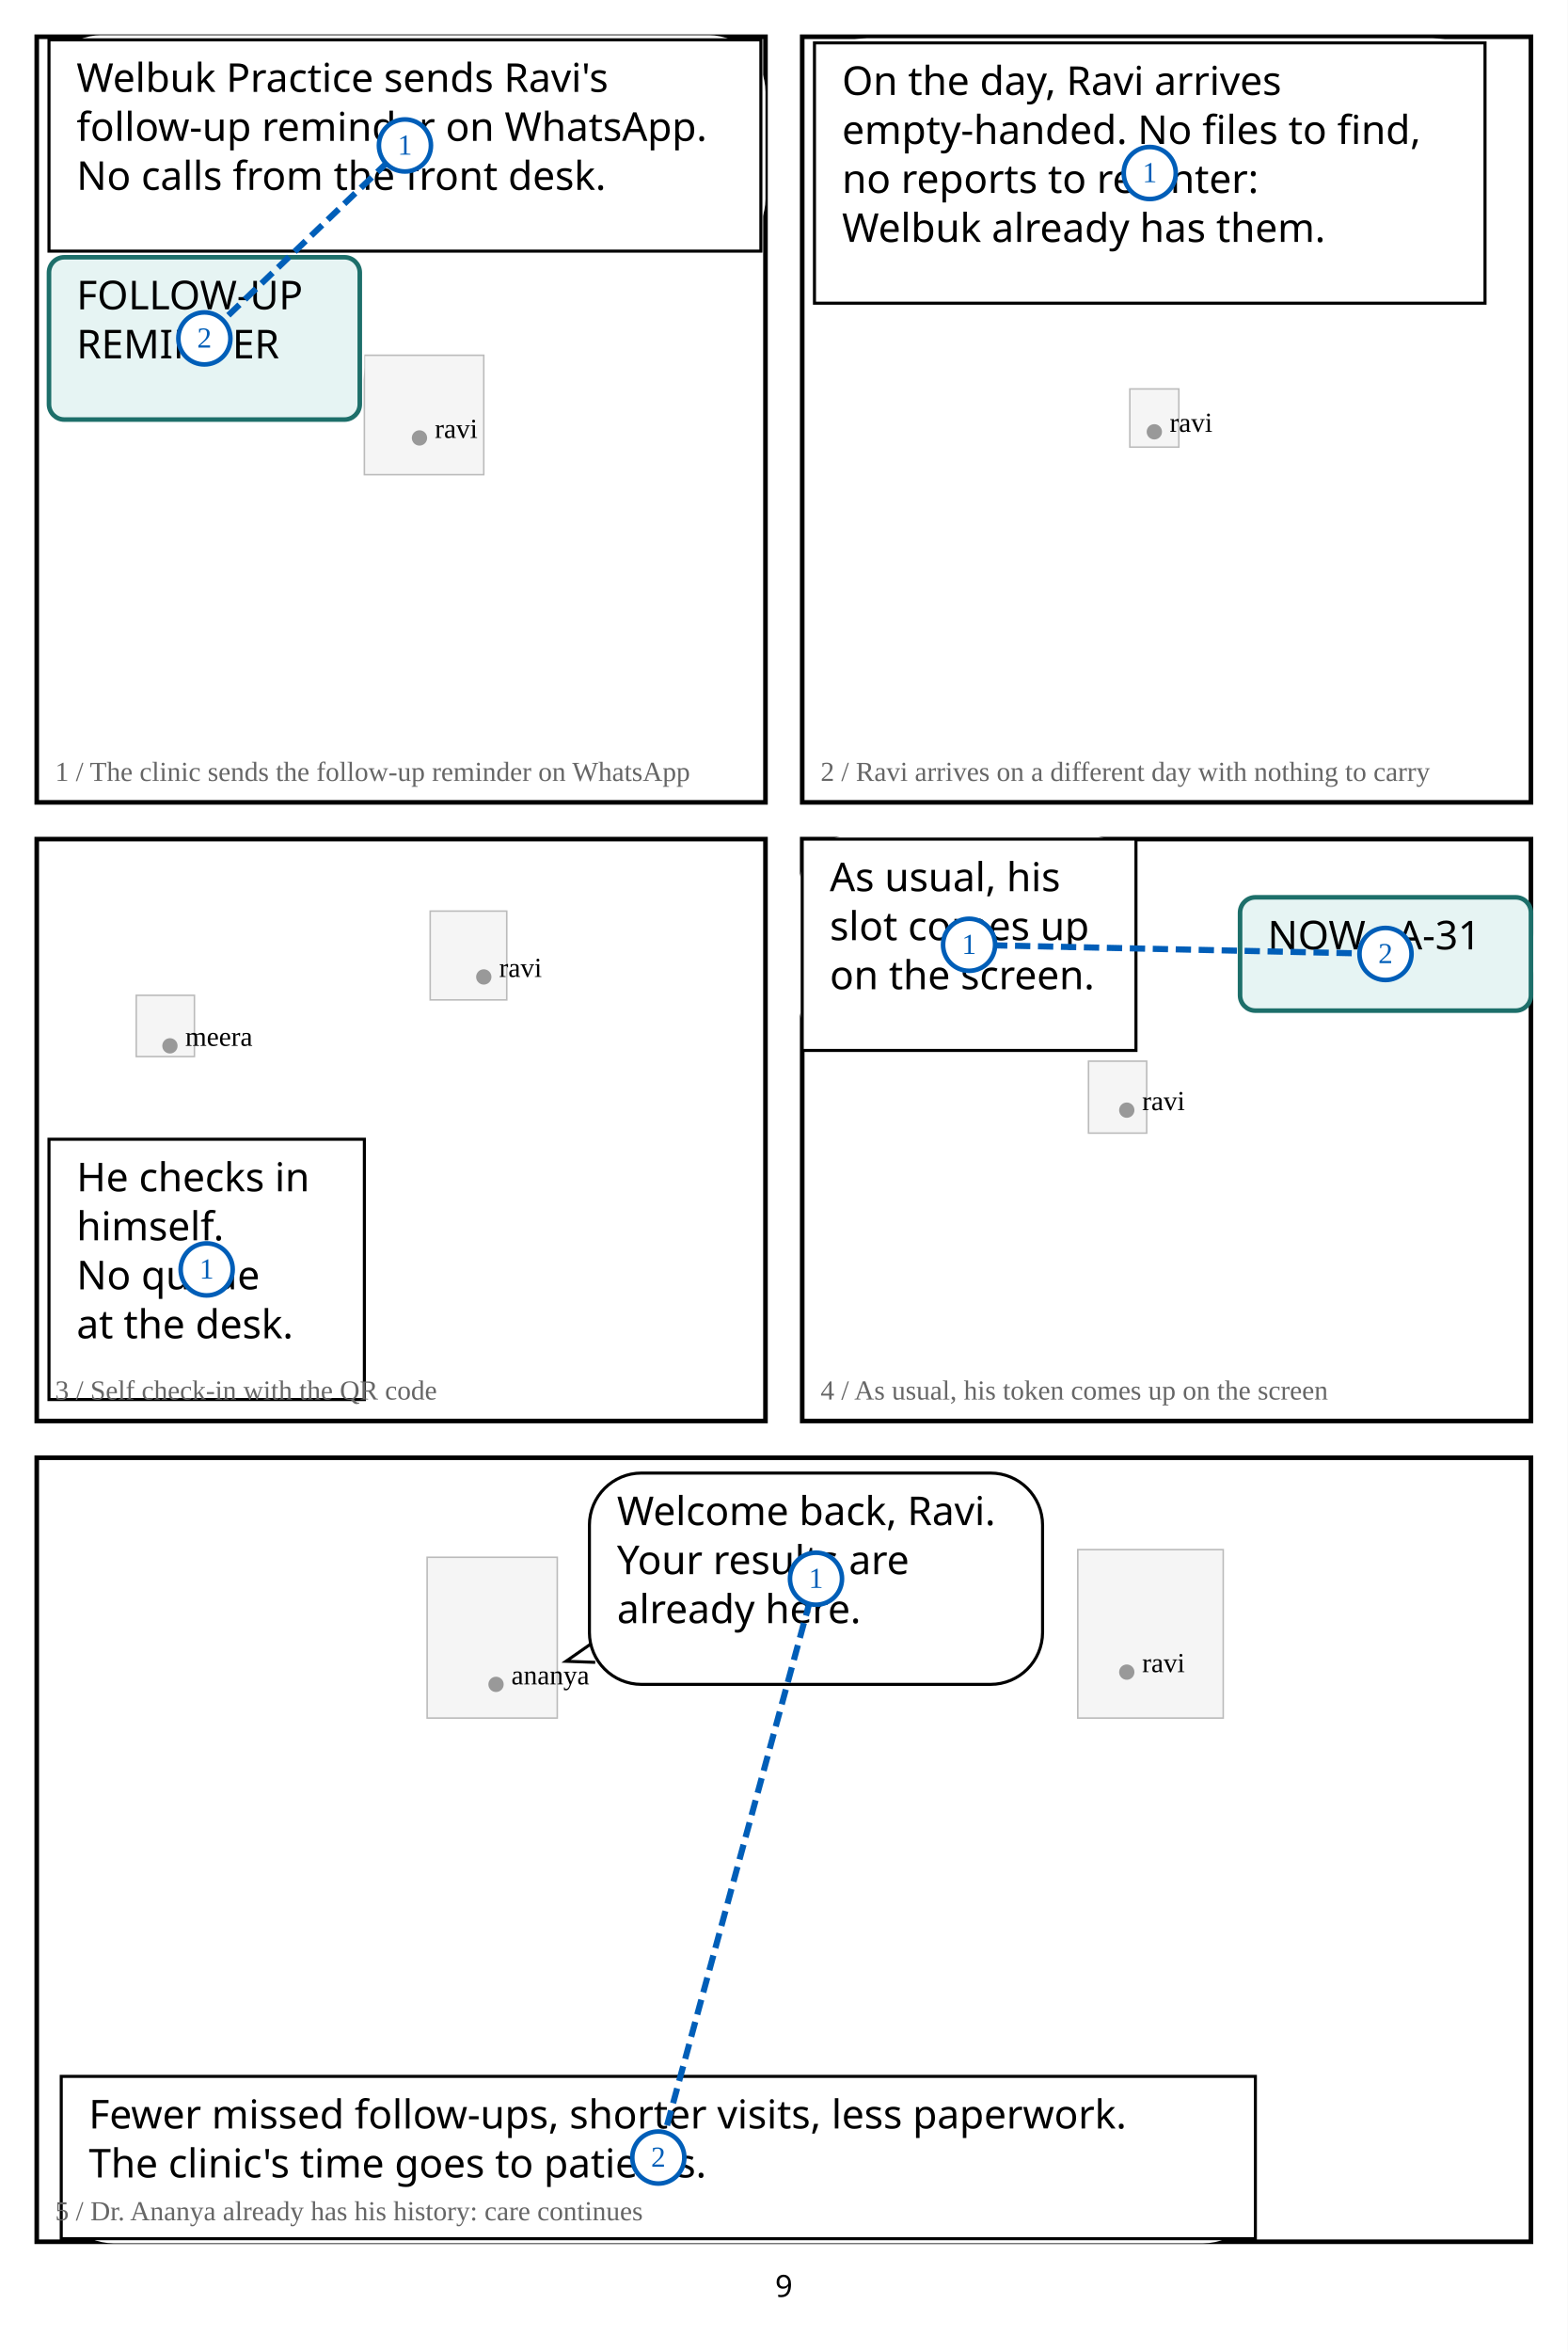
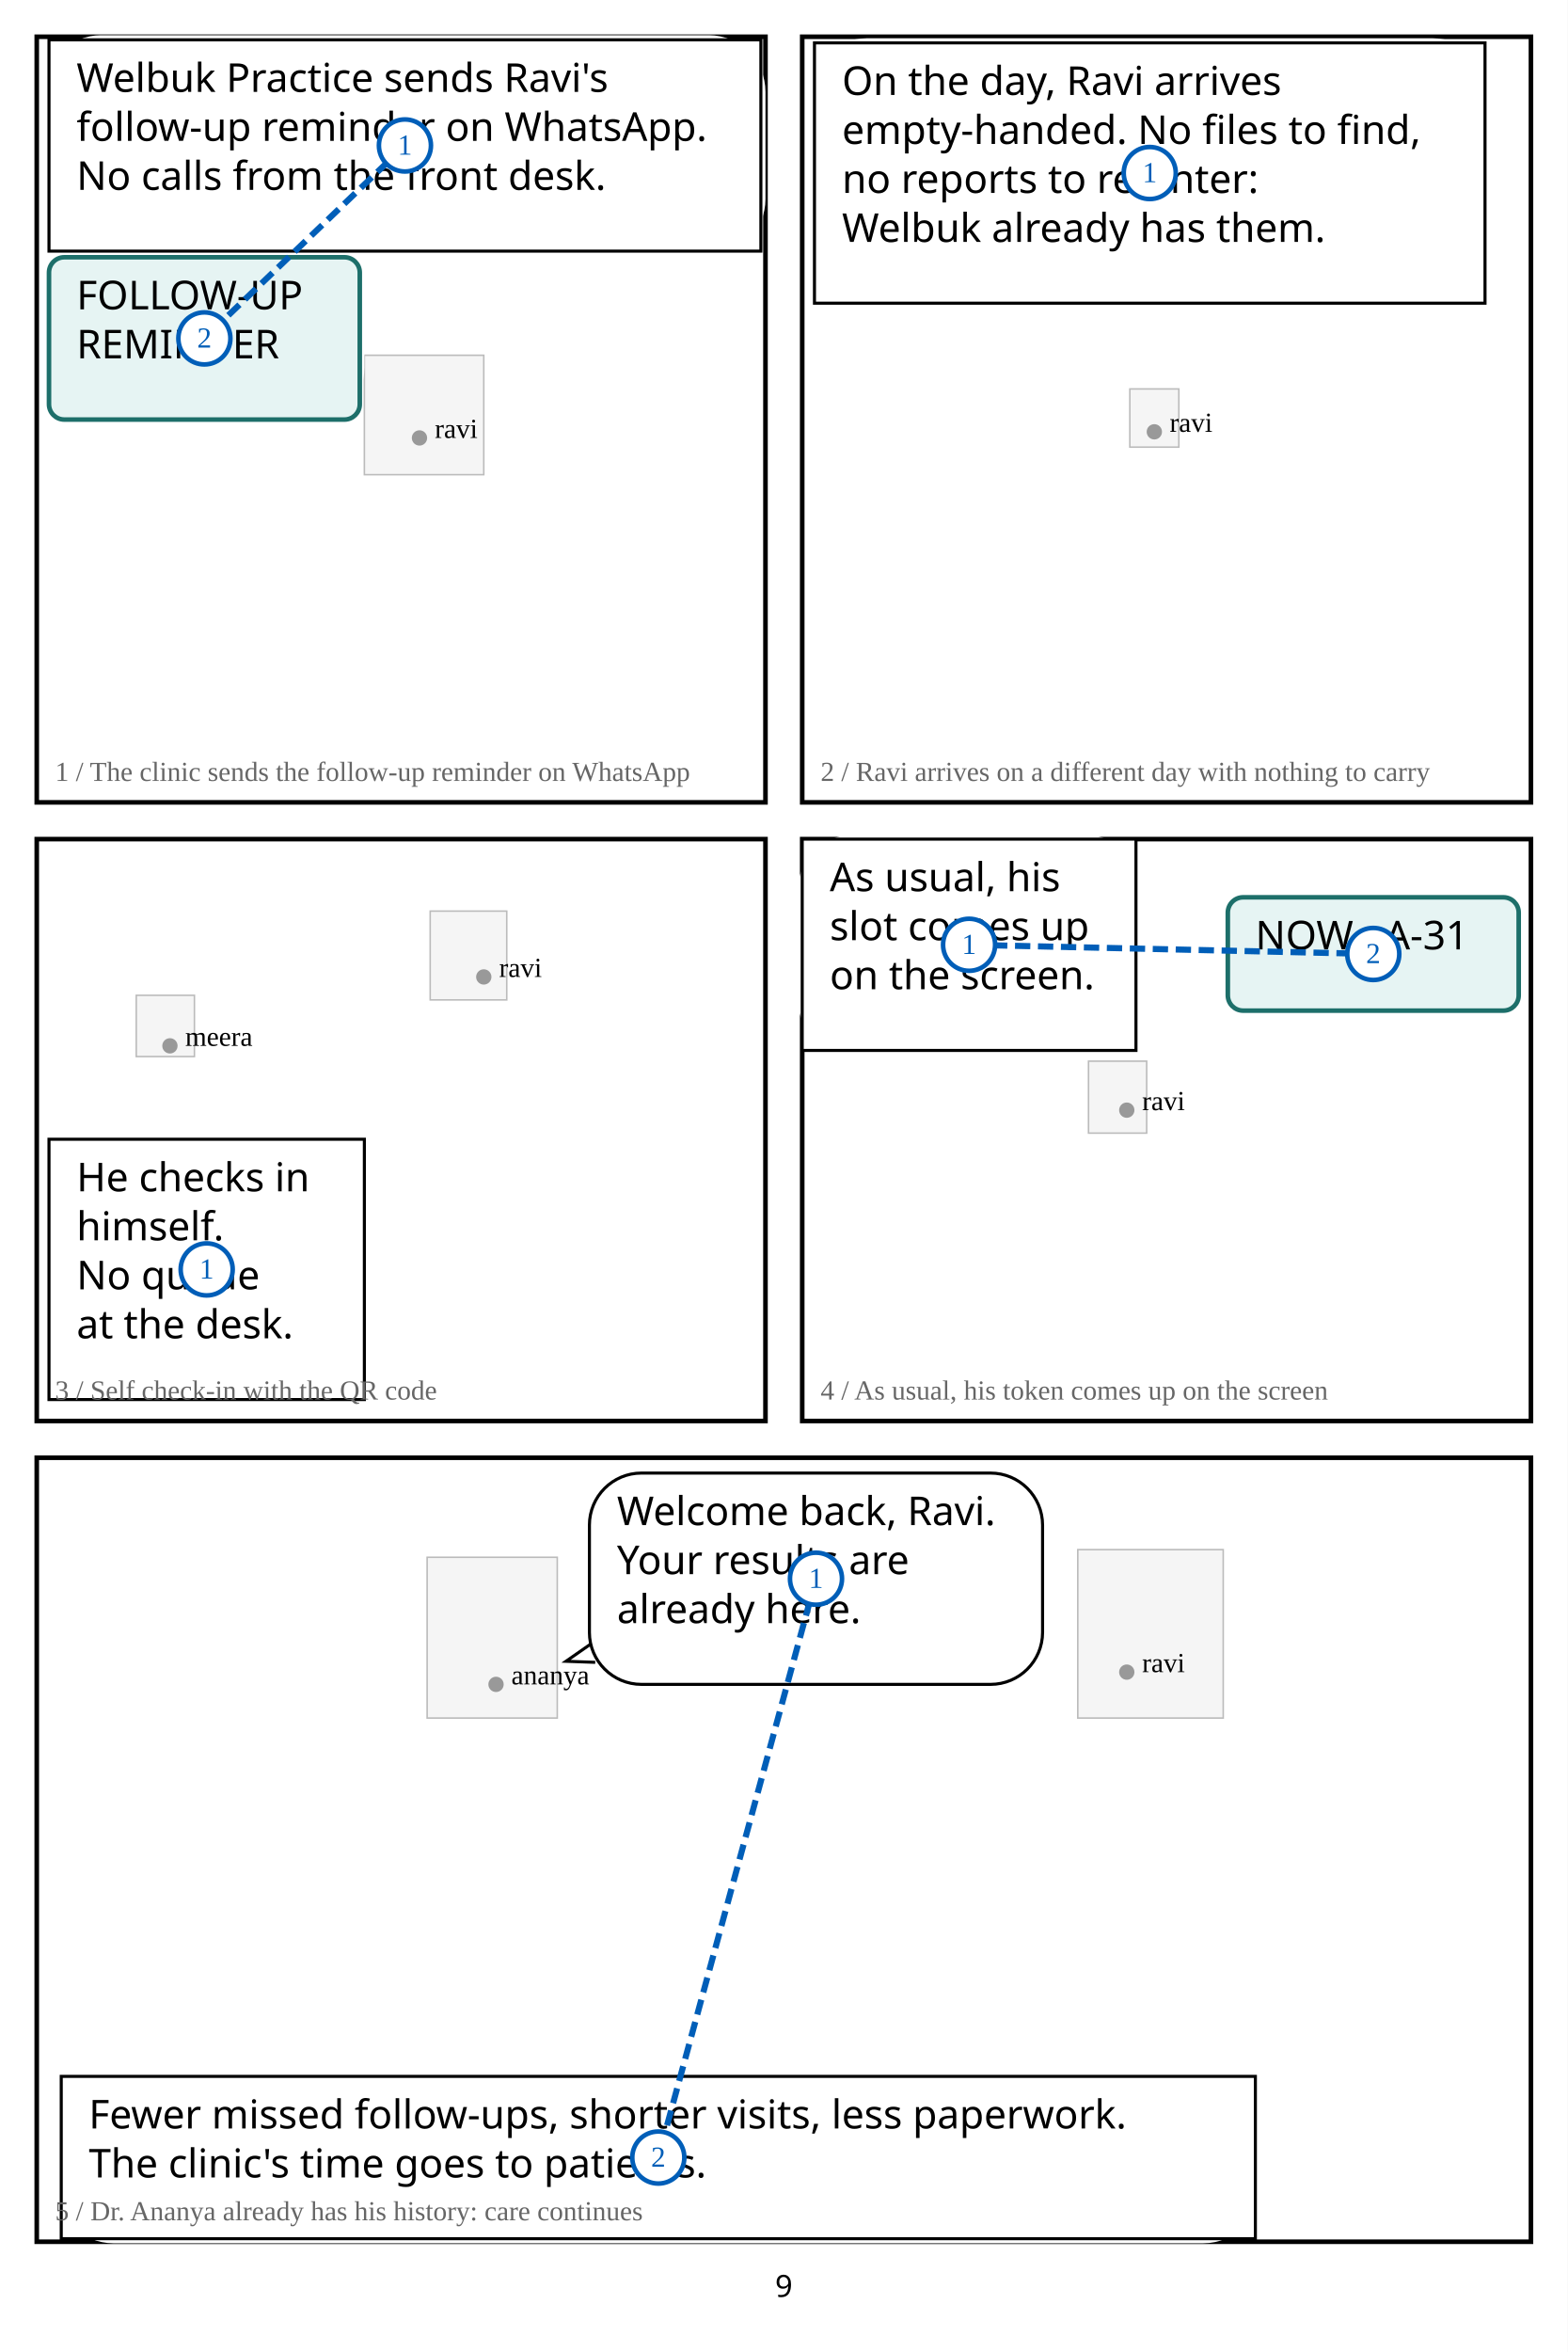
<svg xmlns="http://www.w3.org/2000/svg" width="1024" height="1536" viewBox="0 0 1024 1536">
  <rect width="1024" height="1536" fill="white" />
  <rect x="238" y="232" width="78" height="78" fill="#f5f5f5" stroke="#bbb" />
  <circle cx="274" cy="286" r="5" fill="#999" />
  <text x="284" y="286" font-size="18">ravi</text>
  <rect x="24" y="24" width="476" height="500" fill="none" stroke="black" stroke-width="3" />
  <rect x="32" y="26" width="465" height="138" rx="34" fill="white" stroke="white" stroke-width="6" />
  <rect x="32" y="168" width="203" height="106" rx="34" fill="white" stroke="white" stroke-width="6" />
  <rect x="32" y="26" width="465" height="138" fill="white" stroke="black" stroke-width="2" />
  <text x="50" y="60" font-family="Meiryo,MS Gothic,sans-serif" font-size="26" fill="black">Welbuk Practice sends Ravi's </text>
  <text x="50" y="92" font-family="Meiryo,MS Gothic,sans-serif" font-size="26" fill="black">follow-up reminder on WhatsApp. </text>
  <text x="50" y="124" font-family="Meiryo,MS Gothic,sans-serif" font-size="26" fill="black">No calls from the front desk.</text>
  <rect x="32" y="168" width="203" height="106" rx="10" fill="#e6f4f3" stroke="#1d6f6a" stroke-width="3" />
  <text x="50" y="202" font-family="Meiryo,MS Gothic,sans-serif" font-size="26" fill="black">FOLLOW-UP </text>
  <text x="50" y="234" font-family="Meiryo,MS Gothic,sans-serif" font-size="26" fill="black">REMINDER</text>
  <text x="36" y="510" font-size="18" fill="#666">1 / The clinic sends the follow-up reminder on WhatsApp</text>
  <rect x="738" y="254" width="32" height="38" fill="#f5f5f5" stroke="#bbb" />
  <circle cx="754" cy="282" r="5" fill="#999" />
  <text x="764" y="282" font-size="18">ravi</text>
  <rect x="524" y="24" width="476" height="500" fill="none" stroke="black" stroke-width="3" />
  <rect x="532" y="28" width="438" height="170" rx="34" fill="white" stroke="white" stroke-width="6" />
  <rect x="532" y="28" width="438" height="170" fill="white" stroke="black" stroke-width="2" />
  <text x="550" y="62" font-family="Meiryo,MS Gothic,sans-serif" font-size="26" fill="black">On the day, Ravi arrives </text>
  <text x="550" y="94" font-family="Meiryo,MS Gothic,sans-serif" font-size="26" fill="black">empty-handed. No files to find, </text>
  <text x="550" y="126" font-family="Meiryo,MS Gothic,sans-serif" font-size="26" fill="black">no reports to re-enter: </text>
  <text x="550" y="158" font-family="Meiryo,MS Gothic,sans-serif" font-size="26" fill="black">Welbuk already has them.</text>
  <text x="536" y="510" font-size="18" fill="#666">2 / Ravi arrives on a different day with nothing to carry</text>
  <rect x="281" y="595" width="50" height="58" fill="#f5f5f5" stroke="#bbb" />
  <circle cx="316" cy="638" r="5" fill="#999" />
  <text x="326" y="638" font-size="18">ravi</text>
  <rect x="89" y="650" width="38" height="40" fill="#f5f5f5" stroke="#bbb" />
  <circle cx="111" cy="683" r="5" fill="#999" />
  <text x="121" y="683" font-size="18">meera</text>
  <rect x="24" y="548" width="476" height="380" fill="none" stroke="black" stroke-width="3" />
  <rect x="32" y="744" width="206" height="170" rx="34" fill="white" stroke="white" stroke-width="6" />
  <rect x="32" y="744" width="206" height="170" fill="white" stroke="black" stroke-width="2" />
  <text x="50" y="778" font-family="Meiryo,MS Gothic,sans-serif" font-size="26" fill="black">He checks in </text>
  <text x="50" y="810" font-family="Meiryo,MS Gothic,sans-serif" font-size="26" fill="black">himself. </text>
  <text x="50" y="842" font-family="Meiryo,MS Gothic,sans-serif" font-size="26" fill="black">No queue </text>
  <text x="50" y="874" font-family="Meiryo,MS Gothic,sans-serif" font-size="26" fill="black">at the desk.</text>
  <text x="36" y="914" font-size="18" fill="#666">3 / Self check-in with the QR code</text>
  <rect x="711" y="693" width="38" height="47" fill="#f5f5f5" stroke="#bbb" />
  <circle cx="736" cy="725" r="5" fill="#999" />
  <text x="746" y="725" font-size="18">ravi</text>
  <rect x="524" y="548" width="476" height="380" fill="none" stroke="black" stroke-width="3" />
  <rect x="524" y="548" width="218" height="138" rx="34" fill="white" stroke="white" stroke-width="6" />
-   <rect x="810" y="586" width="190" height="74" rx="34" fill="white" stroke="white" stroke-width="6" />
+   <rect x="802" y="586" width="190" height="74" rx="34" fill="white" stroke="white" stroke-width="6" />
  <rect x="524" y="548" width="218" height="138" fill="white" stroke="black" stroke-width="2" />
  <text x="542" y="582" font-family="Meiryo,MS Gothic,sans-serif" font-size="26" fill="black">As usual, his </text>
  <text x="542" y="614" font-family="Meiryo,MS Gothic,sans-serif" font-size="26" fill="black">slot comes up </text>
  <text x="542" y="646" font-family="Meiryo,MS Gothic,sans-serif" font-size="26" fill="black">on the screen.</text>
-   <rect x="810" y="586" width="190" height="74" rx="10" fill="#e6f4f3" stroke="#1d6f6a" stroke-width="3" />
-   <text x="828" y="620" font-family="Meiryo,MS Gothic,sans-serif" font-size="26" fill="black">NOW · A-31</text>
+   <rect x="802" y="586" width="190" height="74" rx="10" fill="#e6f4f3" stroke="#1d6f6a" stroke-width="3" />
+   <text x="820" y="620" font-family="Meiryo,MS Gothic,sans-serif" font-size="26" fill="black">NOW · A-31</text>
  <text x="536" y="914" font-size="18" fill="#666">4 / As usual, his token comes up on the screen</text>
  <rect x="279" y="1017" width="85" height="105" fill="#f5f5f5" stroke="#bbb" />
  <circle cx="324" cy="1100" r="5" fill="#999" />
  <text x="334" y="1100" font-size="18">ananya</text>
  <rect x="704" y="1012" width="95" height="110" fill="#f5f5f5" stroke="#bbb" />
  <circle cx="736" cy="1092" r="5" fill="#999" />
  <text x="746" y="1092" font-size="18">ravi</text>
  <rect x="24" y="952" width="976" height="512" fill="none" stroke="black" stroke-width="3" />
  <rect x="385" y="962" width="296" height="138" rx="34" fill="white" stroke="white" stroke-width="6" />
  <path d="M 388.798 1071.607 L 369.698 1084.913 L 388.798 1085.607 Z" fill="white" stroke="white" stroke-width="6" stroke-linejoin="round" />
  <rect x="40" y="1356" width="780" height="106" rx="34" fill="white" stroke="white" stroke-width="6" />
  <path data-speaker="ananya" d="M 388.798 1071.607 L 369.698 1084.913 L 388.798 1085.607" fill="white" stroke="black" stroke-width="2" />
  <rect x="385" y="962" width="296" height="138" rx="34" fill="white" stroke="black" stroke-width="2" />
  <text x="403" y="996" font-family="Meiryo,MS Gothic,sans-serif" font-size="26" fill="black">Welcome back, Ravi. </text>
  <text x="403" y="1028" font-family="Meiryo,MS Gothic,sans-serif" font-size="26" fill="black">Your results are </text>
  <text x="403" y="1060" font-family="Meiryo,MS Gothic,sans-serif" font-size="26" fill="black">already here.</text>
  <rect x="40" y="1356" width="780" height="106" fill="white" stroke="black" stroke-width="2" />
  <text x="58" y="1390" font-family="Meiryo,MS Gothic,sans-serif" font-size="26" fill="black">Fewer missed follow-ups, shorter visits, less paperwork. </text>
  <text x="58" y="1422" font-family="Meiryo,MS Gothic,sans-serif" font-size="26" fill="black">The clinic's time goes to patients.</text>
  <text x="36" y="1450" font-size="18" fill="#666">5 / Dr. Ananya already has his history: care continues</text>
  <text x="512" y="1500" text-anchor="middle" font-family="sans-serif" font-size="20">9</text>
  <polyline points="264.5,95 133.5,221" fill="none" stroke="#005eb8" stroke-width="4" stroke-dasharray="10 5" />
  <circle cx="264.5" cy="95" r="17" fill="white" stroke="#005eb8" stroke-width="3" />
  <text x="264.5" y="101" text-anchor="middle" font-size="19" fill="#005eb8">1</text>
  <circle cx="133.5" cy="221" r="17" fill="white" stroke="#005eb8" stroke-width="3" />
  <text x="133.5" y="227" text-anchor="middle" font-size="19" fill="#005eb8">2</text>
  <circle cx="751" cy="113" r="17" fill="white" stroke="#005eb8" stroke-width="3" />
  <text x="751" y="119" text-anchor="middle" font-size="19" fill="#005eb8">1</text>
  <circle cx="135" cy="829" r="17" fill="white" stroke="#005eb8" stroke-width="3" />
  <text x="135" y="835" text-anchor="middle" font-size="19" fill="#005eb8">1</text>
-   <polyline points="633,617 905,623" fill="none" stroke="#005eb8" stroke-width="4" stroke-dasharray="10 5" />
+   <polyline points="633,617 897,623" fill="none" stroke="#005eb8" stroke-width="4" stroke-dasharray="10 5" />
  <circle cx="633" cy="617" r="17" fill="white" stroke="#005eb8" stroke-width="3" />
  <text x="633" y="623" text-anchor="middle" font-size="19" fill="#005eb8">1</text>
-   <circle cx="905" cy="623" r="17" fill="white" stroke="#005eb8" stroke-width="3" />
-   <text x="905" y="629" text-anchor="middle" font-size="19" fill="#005eb8">2</text>
+   <circle cx="897" cy="623" r="17" fill="white" stroke="#005eb8" stroke-width="3" />
+   <text x="897" y="629" text-anchor="middle" font-size="19" fill="#005eb8">2</text>
  <polyline points="533,1031 430,1409" fill="none" stroke="#005eb8" stroke-width="4" stroke-dasharray="10 5" />
  <circle cx="533" cy="1031" r="17" fill="white" stroke="#005eb8" stroke-width="3" />
  <text x="533" y="1037" text-anchor="middle" font-size="19" fill="#005eb8">1</text>
  <circle cx="430" cy="1409" r="17" fill="white" stroke="#005eb8" stroke-width="3" />
  <text x="430" y="1415" text-anchor="middle" font-size="19" fill="#005eb8">2</text>
</svg>
